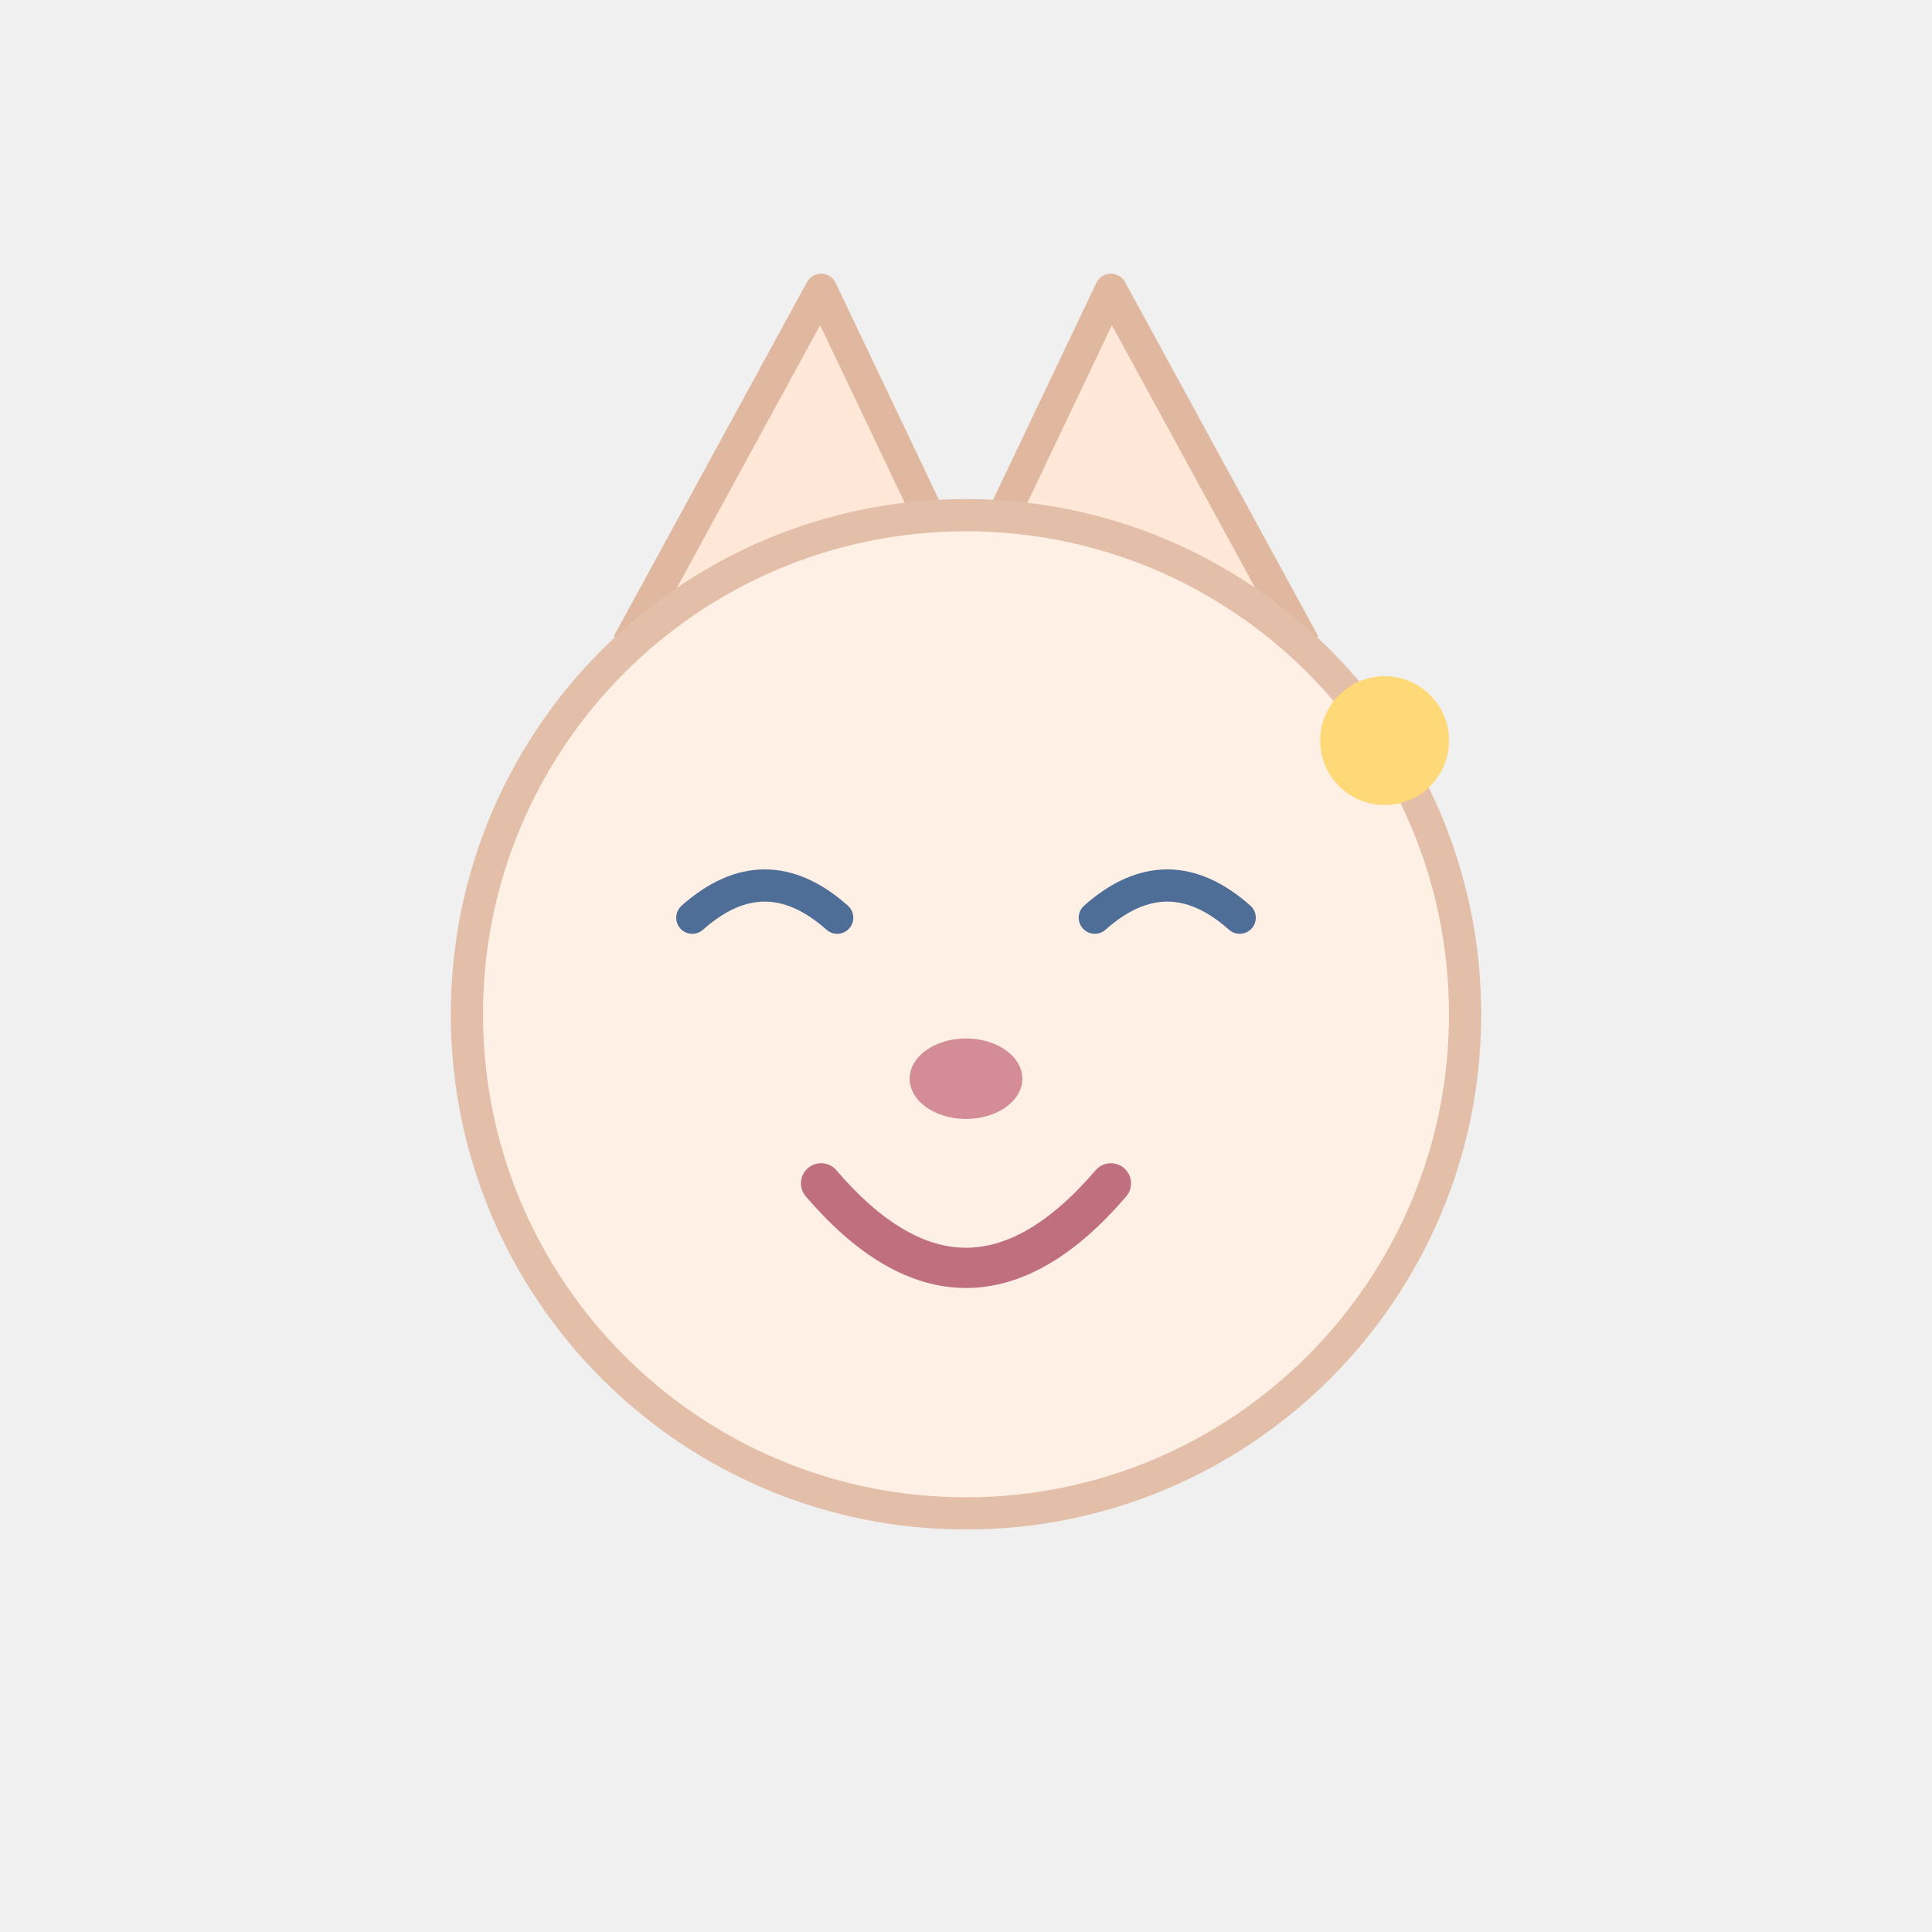
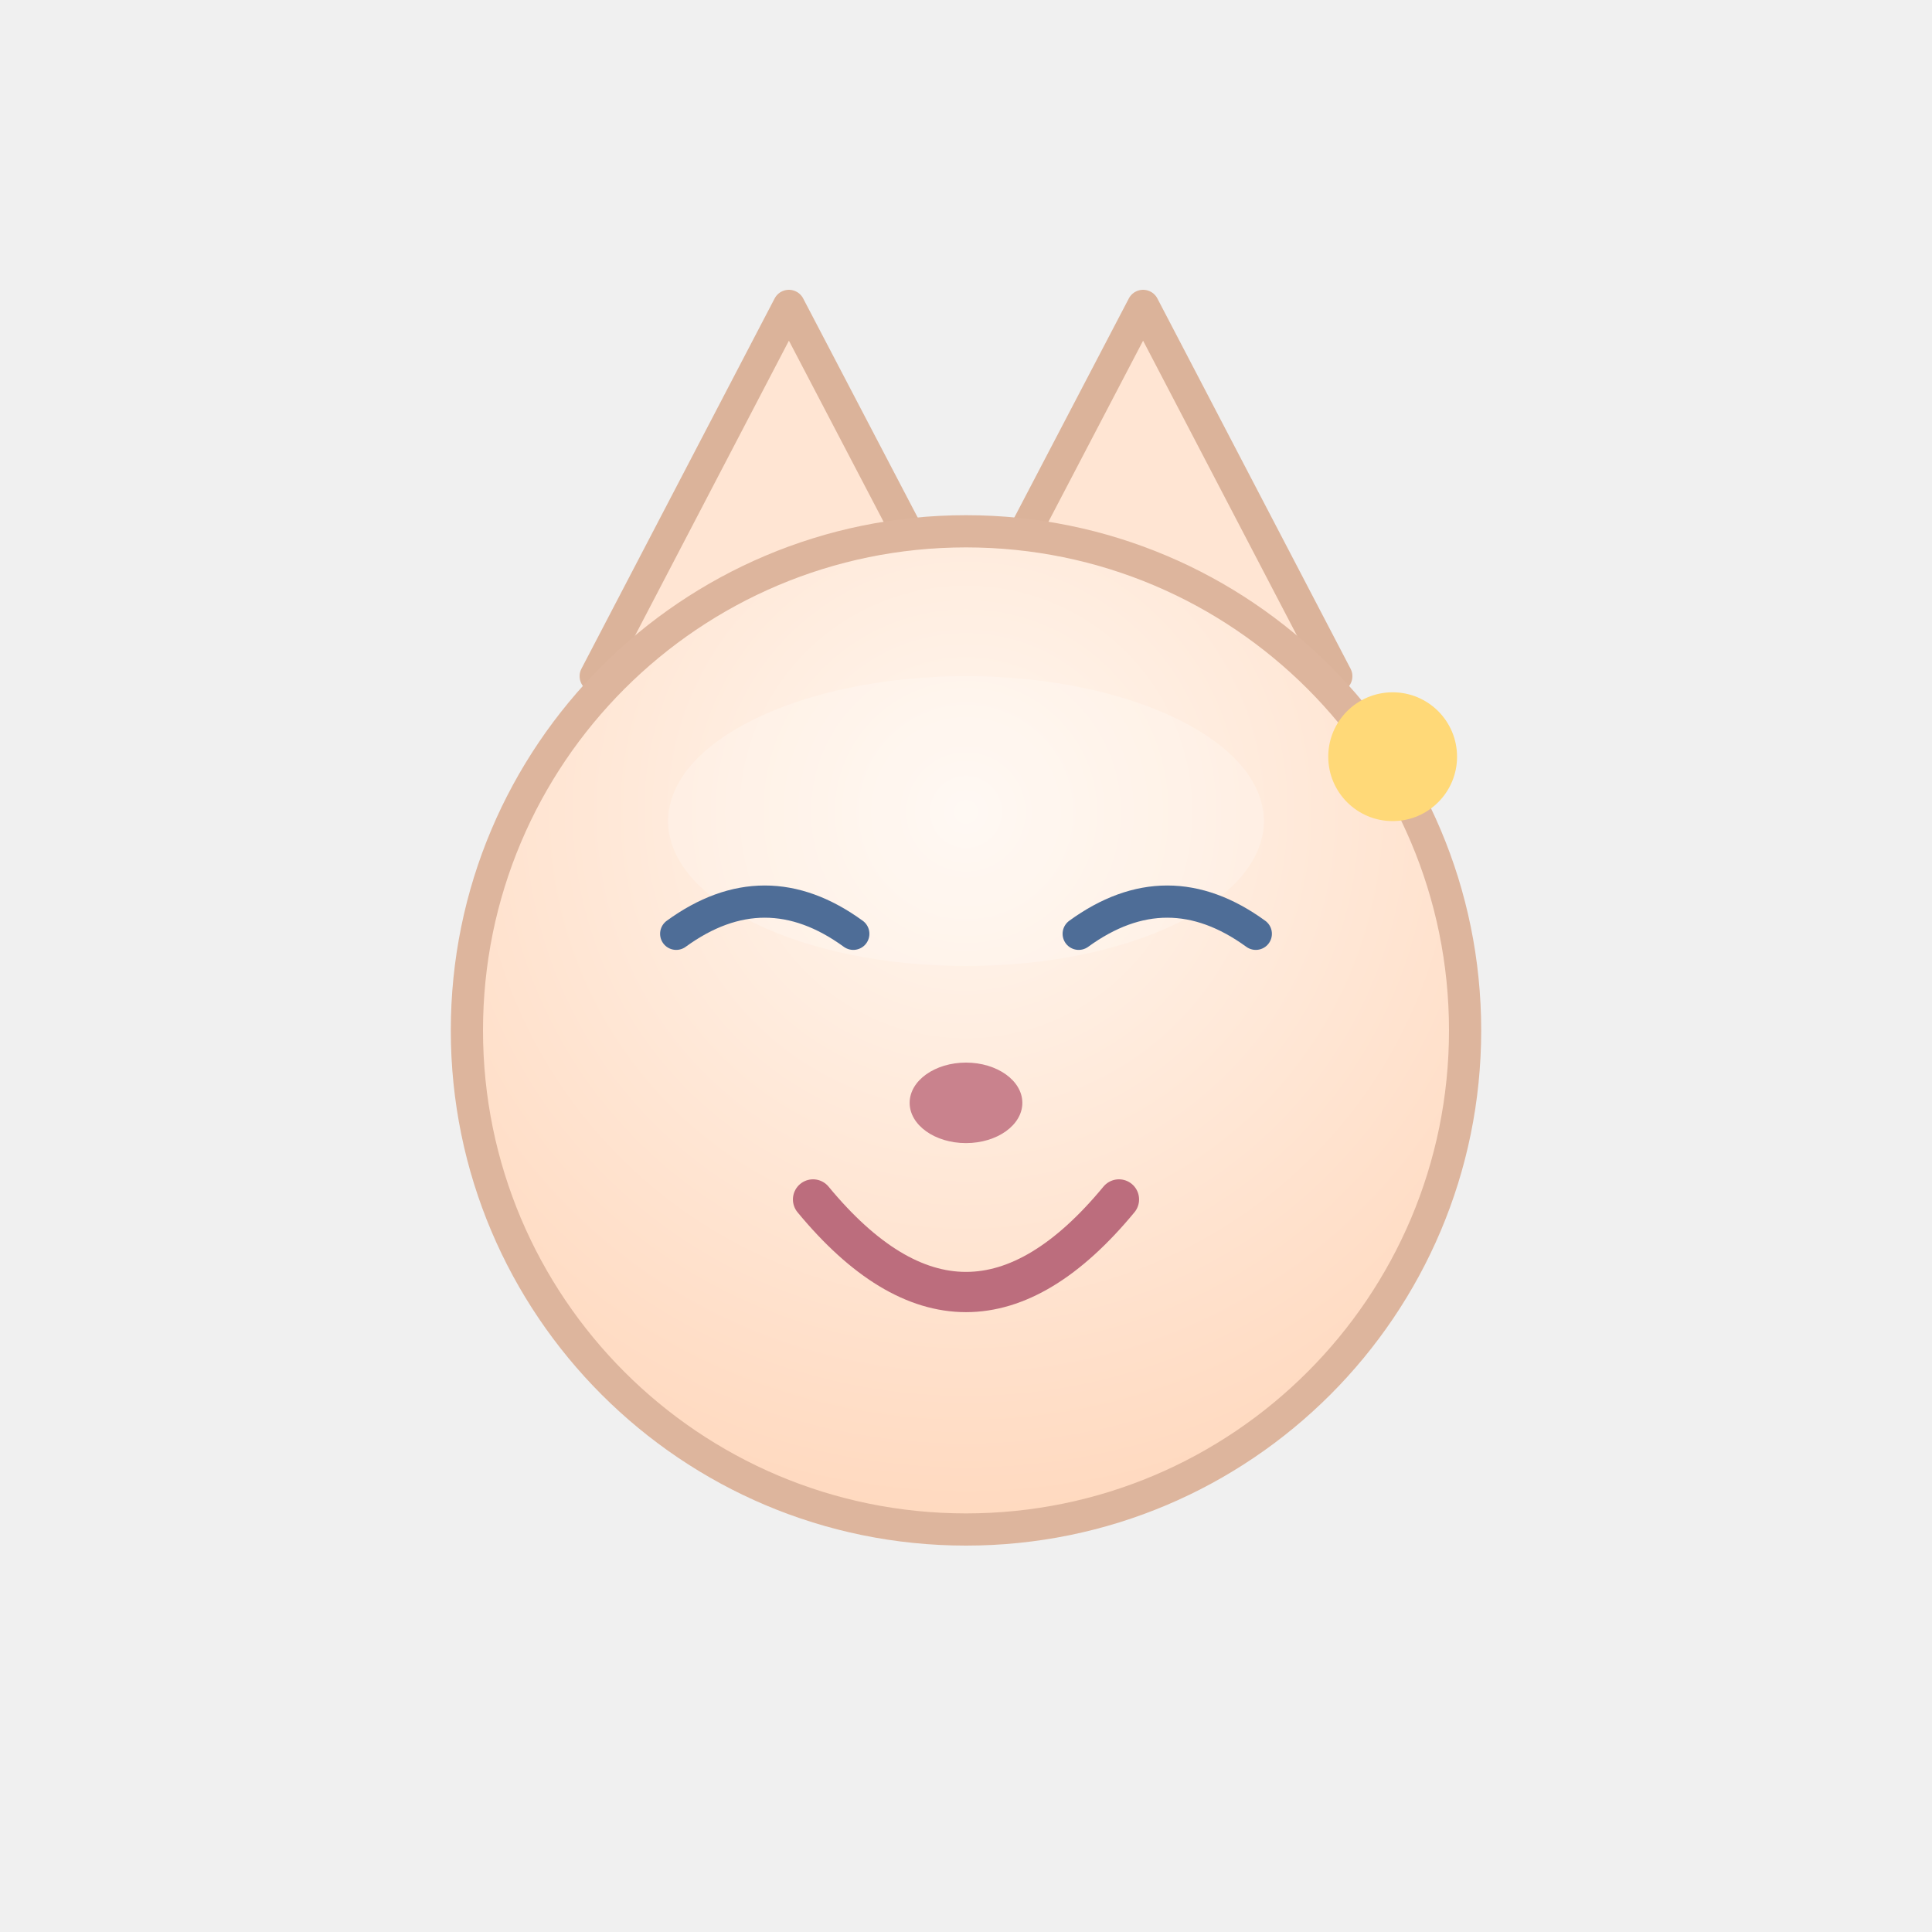
<svg xmlns="http://www.w3.org/2000/svg" viewBox="0 0 240 240" role="img" aria-label="Mochi break">
-   <g transform="translate(0 2)">
-     <path d="M78 78 L102 34 L122 76" fill="#ffe8d8" stroke="#e0b79f" stroke-width="4" stroke-linejoin="round" />
-     <path d="M162 78 L138 34 L118 76" fill="#ffe8d8" stroke="#e0b79f" stroke-width="4" stroke-linejoin="round" />
-     <circle cx="120" cy="124" r="62" fill="#fff0e5" stroke="#e3bea8" stroke-width="4" />
-     <path d="M86 112 Q95 104 104 112" fill="none" stroke="#4e6d97" stroke-width="4" stroke-linecap="round" />
-     <path d="M136 112 Q145 104 154 112" fill="none" stroke="#4e6d97" stroke-width="4" stroke-linecap="round" />
-     <ellipse cx="120" cy="132" rx="7" ry="5" fill="#d48d97" />
-     <path d="M102 145 Q120 166 138 145" fill="none" stroke="#c06f7f" stroke-width="5" stroke-linecap="round" />
-     <circle cx="172" cy="90" r="8" fill="#ffd978" />
+   <defs>
+     <radialGradient id="head" cx="50%" cy="28%" r="72%">
+       <stop offset="0%" stop-color="#fff7f0" />
+       <stop offset="100%" stop-color="#ffd9bf" />
+     </radialGradient>
+   </defs>
+   <g transform="translate(0 4)">
+     <path d="M74 80 L98 34 L121 78 Z" fill="#ffe5d3" stroke="#dbb39a" stroke-width="4" stroke-linejoin="round" />
+     <path d="M166 80 L142 34 L119 78 Z" fill="#ffe5d3" stroke="#dbb39a" stroke-width="4" stroke-linejoin="round" />
+     <circle cx="120" cy="124" r="62" fill="url(#head)" stroke="#ddb59d" stroke-width="4" />
+     <ellipse cx="120" cy="98" rx="37" ry="18" fill="#ffffff" opacity="0.22" />
+     <path d="M84 112 Q95 104 106 112" fill="none" stroke="#4e6d97" stroke-width="4" stroke-linecap="round" />
+     <path d="M134 112 Q145 104 156 112" fill="none" stroke="#4e6d97" stroke-width="4" stroke-linecap="round" />
+     <ellipse cx="120" cy="133" rx="7" ry="5" fill="#c9828d" />
+     <path d="M101 145 Q120 168 139 145" fill="none" stroke="#bc6d7d" stroke-width="5" stroke-linecap="round" />
+     <circle cx="173" cy="90" r="8" fill="#ffd978" />
  </g>
</svg>
